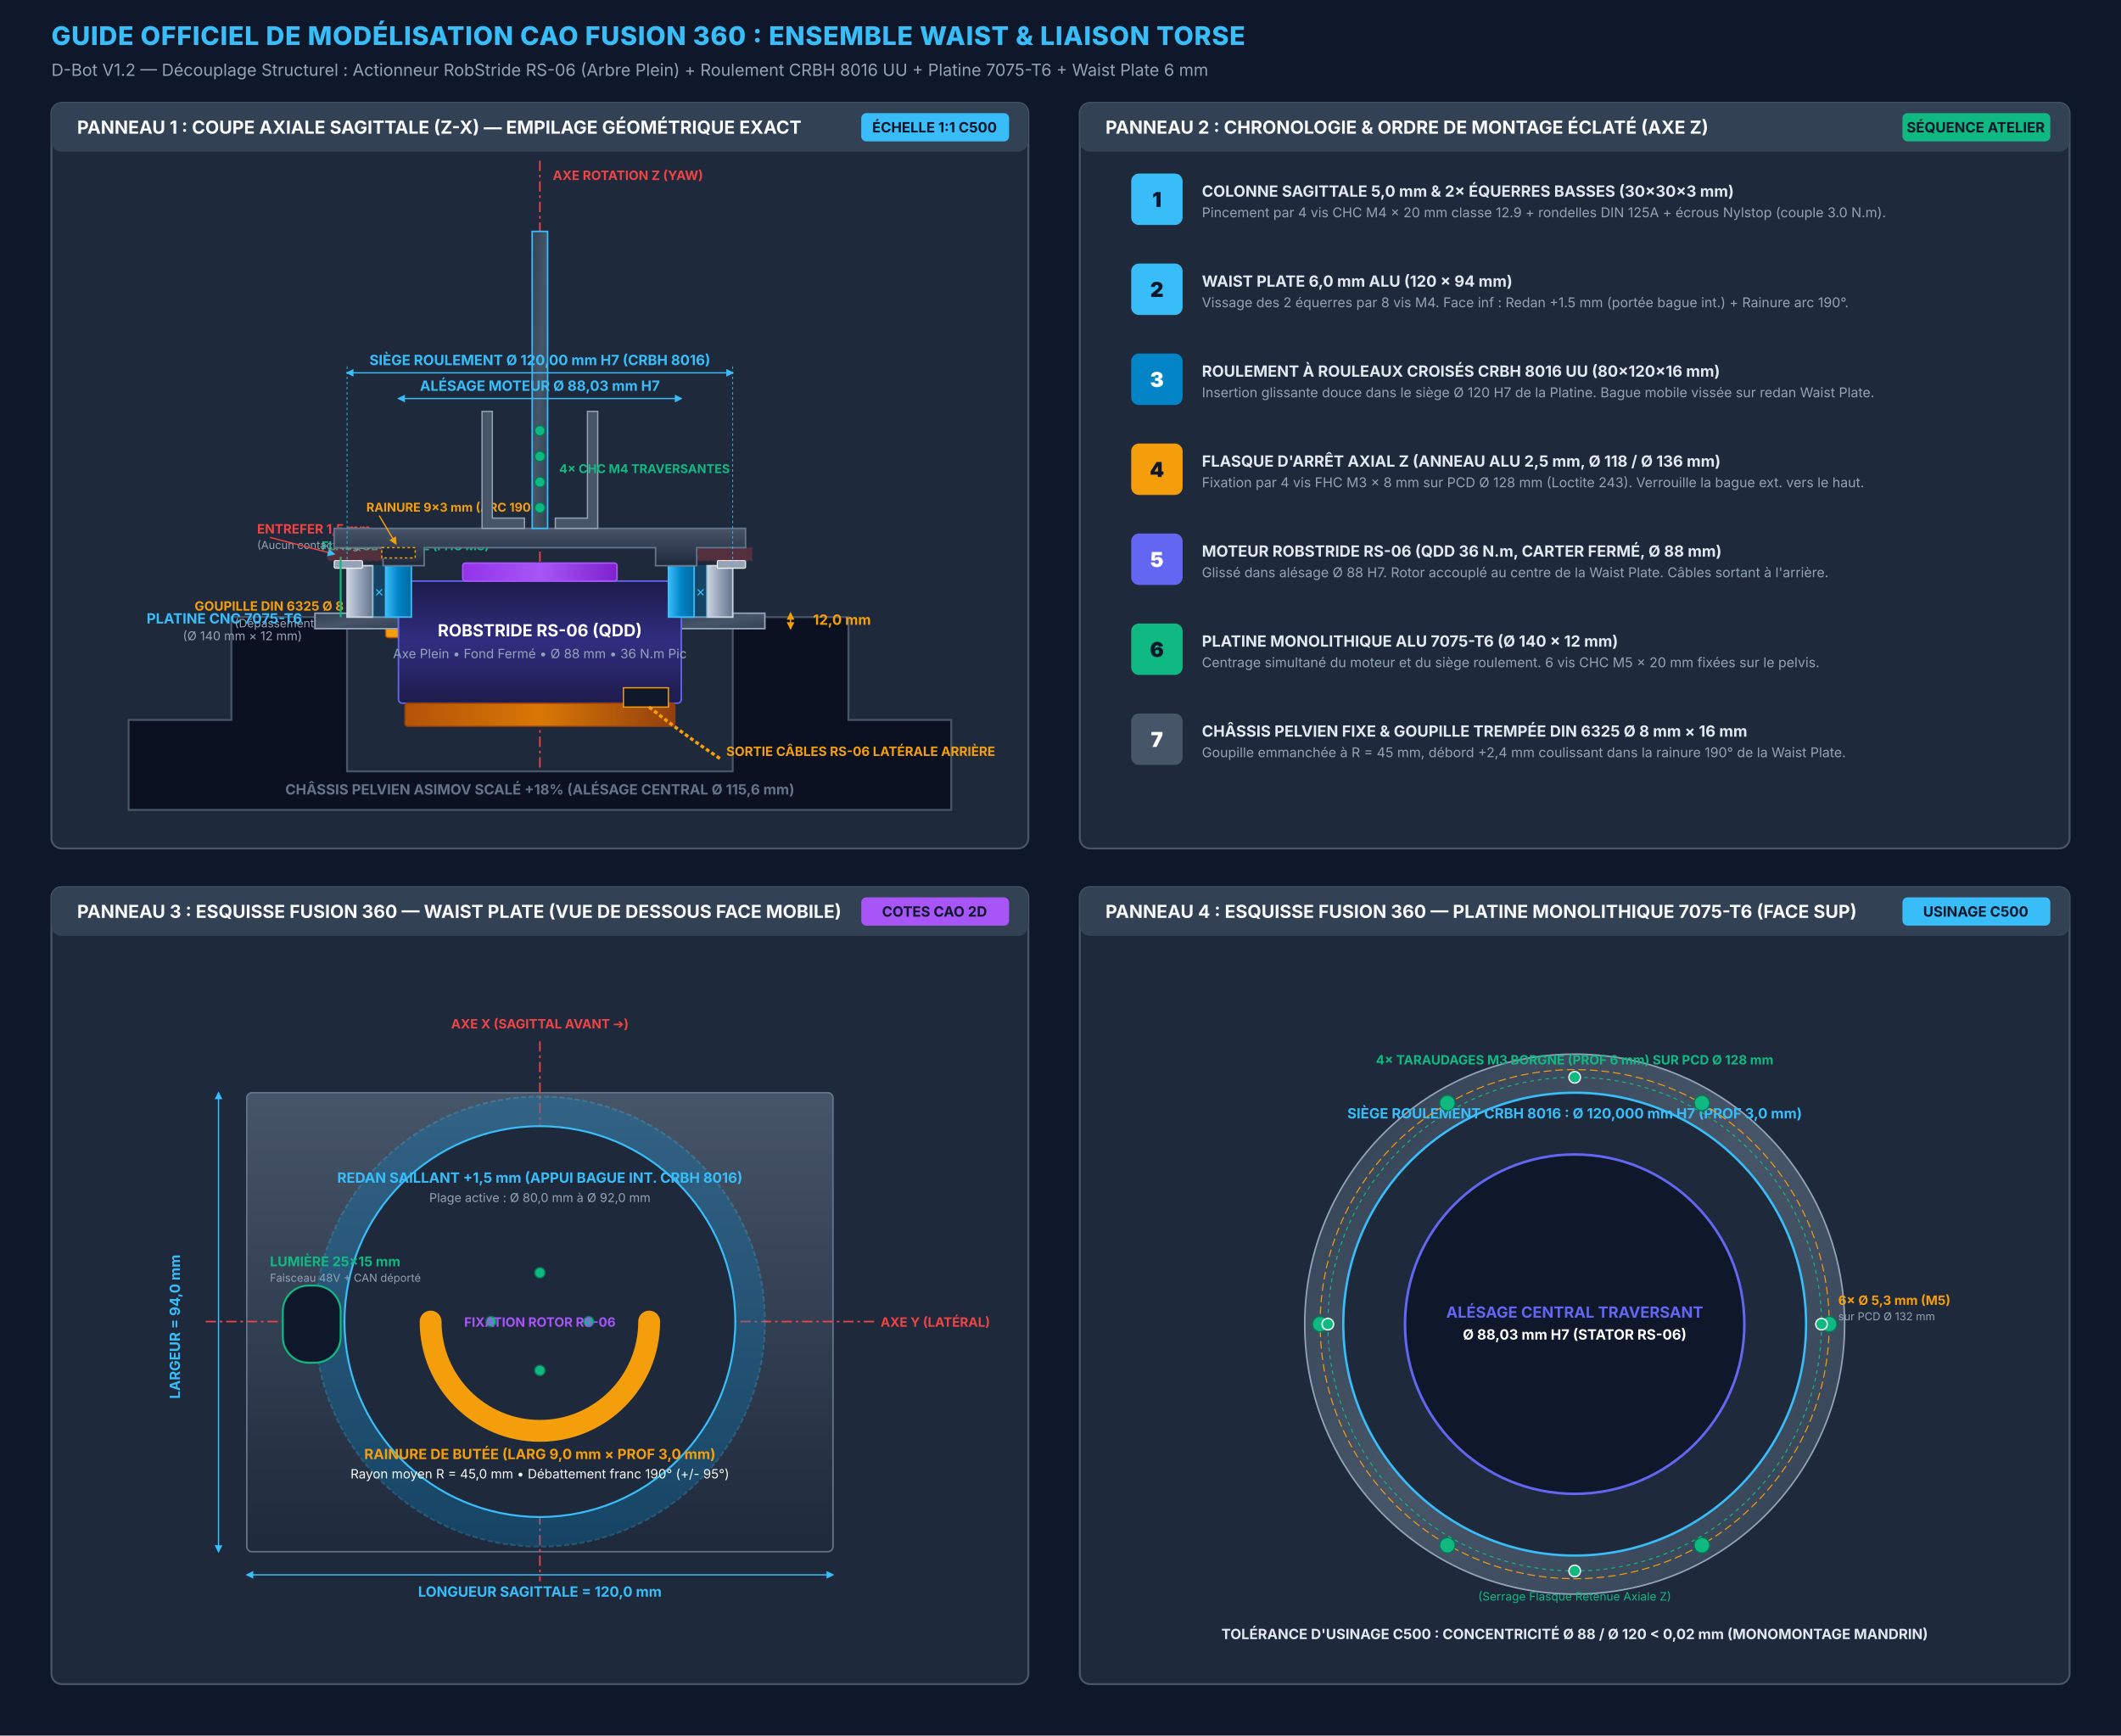
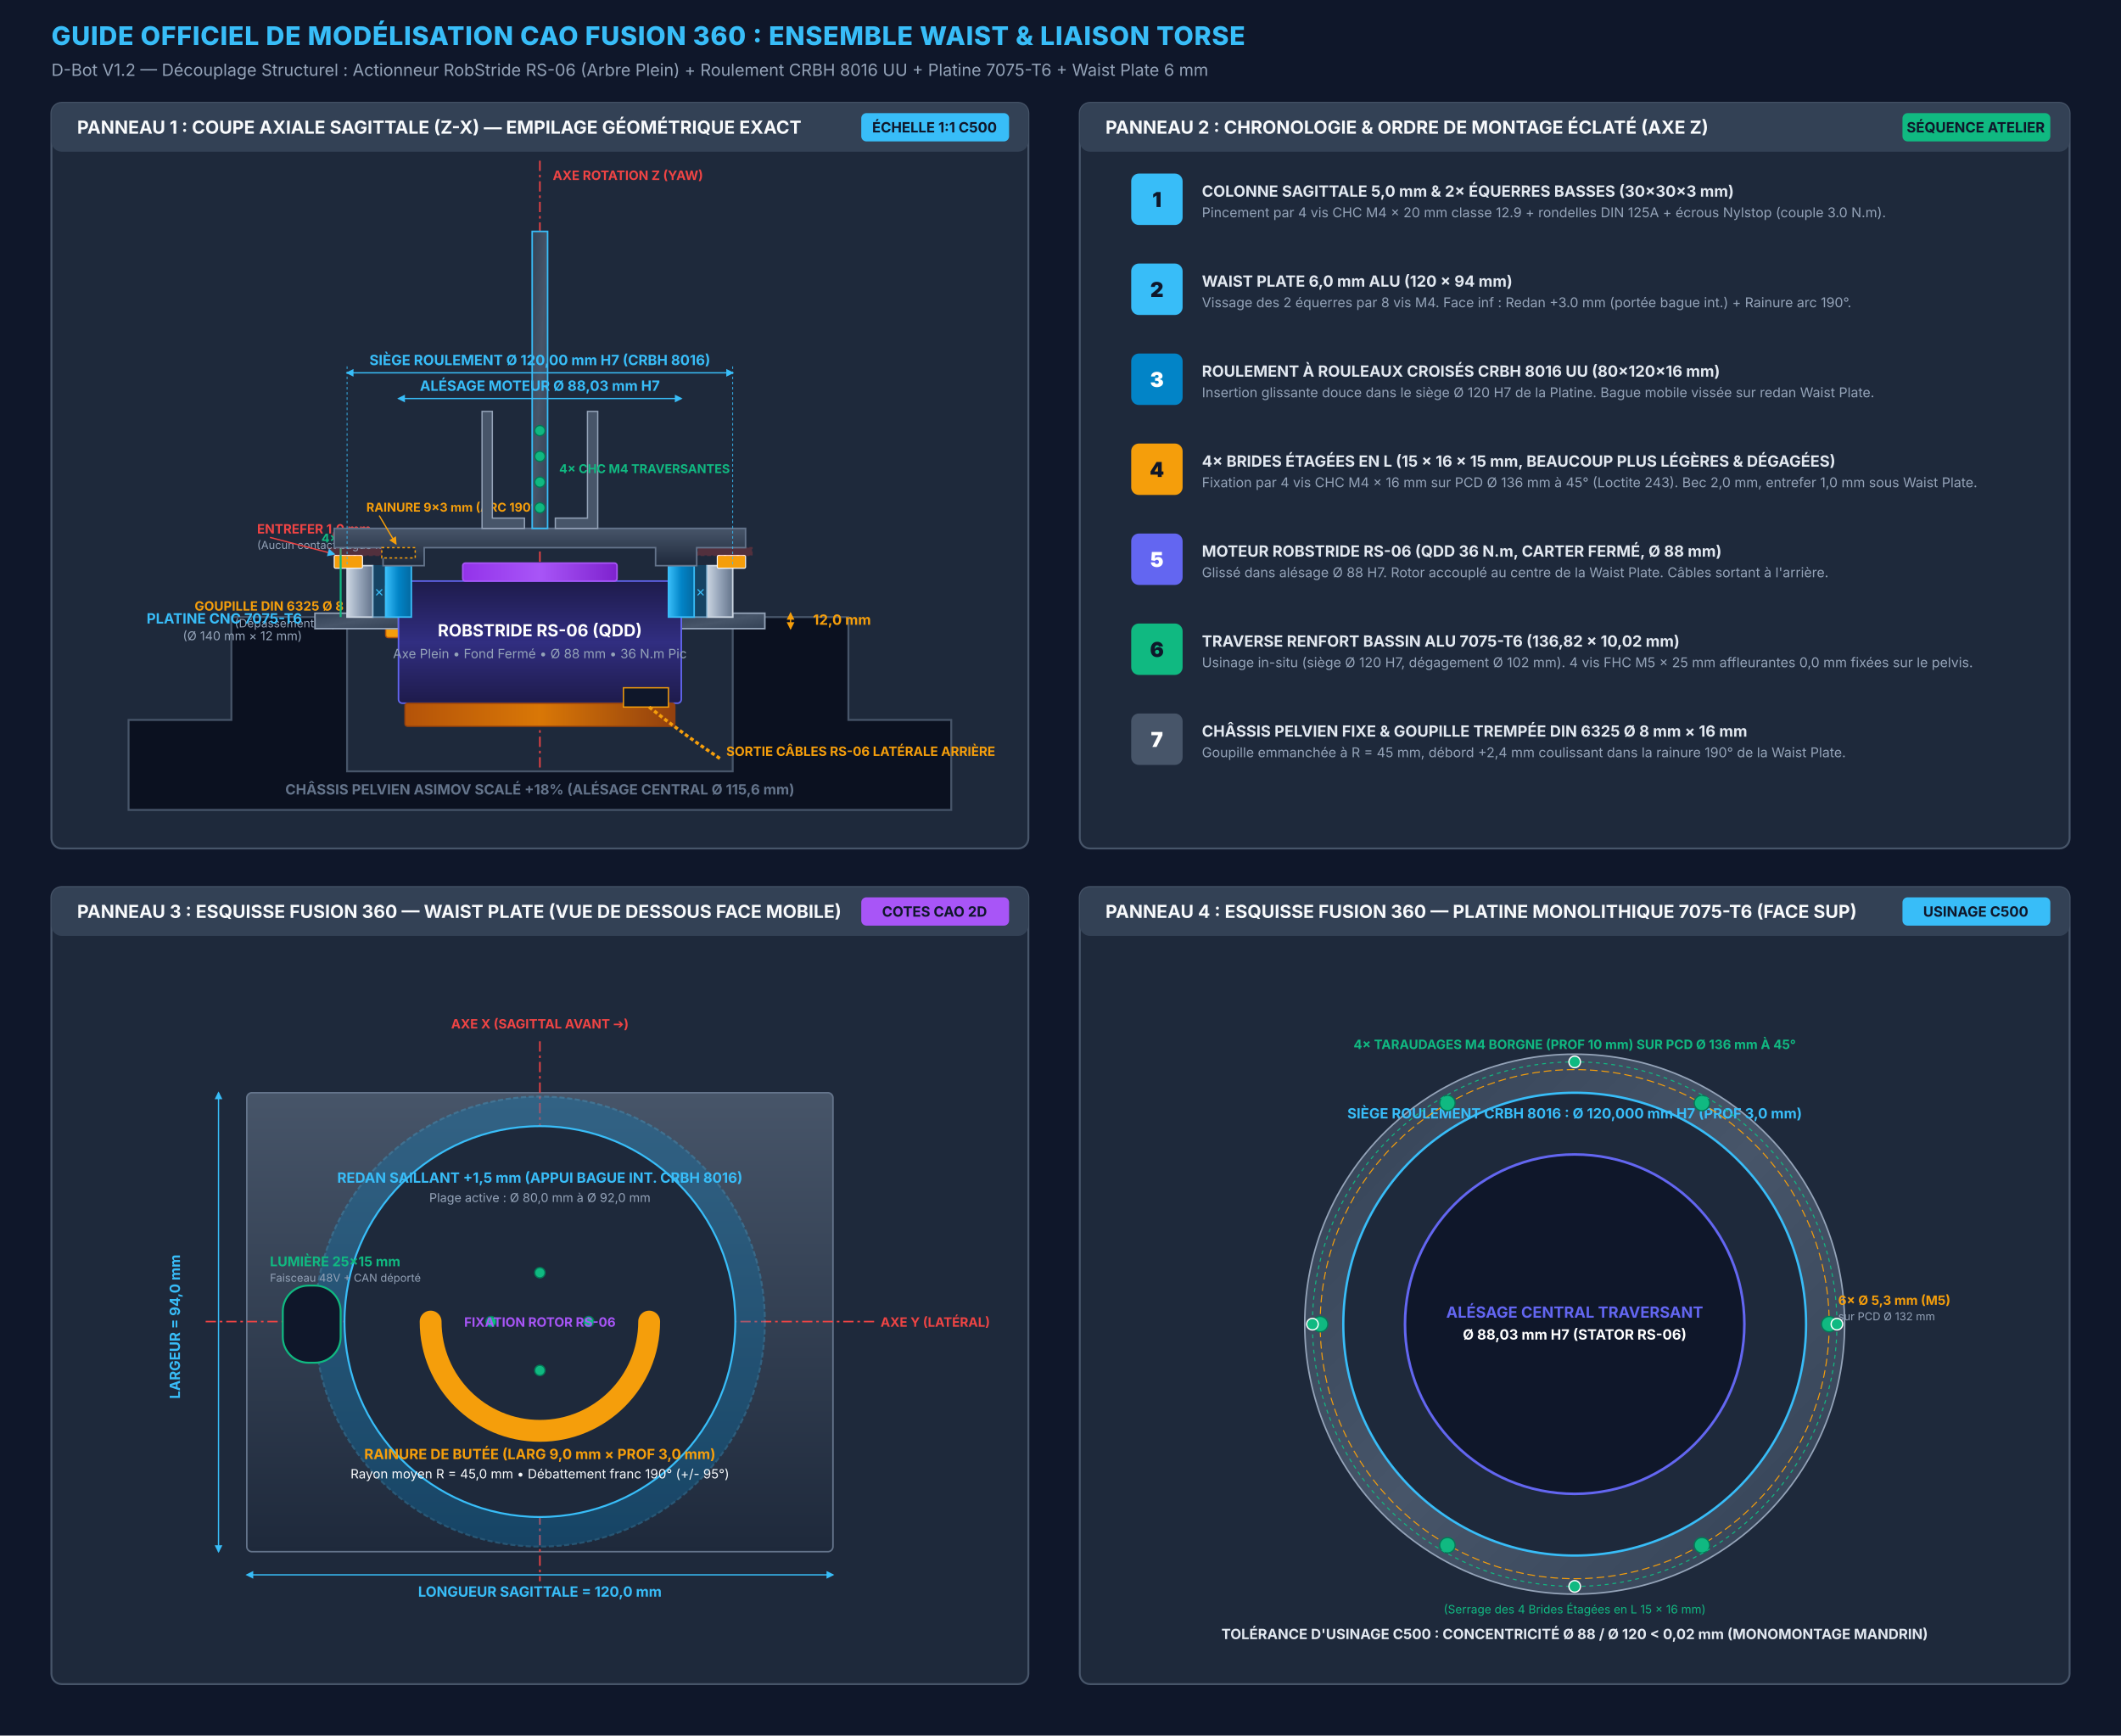
<svg xmlns="http://www.w3.org/2000/svg" viewBox="0 0 1650 1350" width="100%" height="100%">
  <defs>
    <style>
      .bg-canvas { fill: #0f172a; }
      .panel-card { fill: #1e293b; stroke: #475569; stroke-width: 1.5; rx: 8; }
      .grid-line { stroke: #2a3449; stroke-width: 0.6; stroke-dasharray: 4,4; }
      .title-main { font-family: 'Inter', sans-serif; font-size: 20px; font-weight: 800; fill: #38bdf8; letter-spacing: 0.5px; }
      .title-sub { font-family: 'Inter', sans-serif; font-size: 13px; fill: #94a3b8; }
      .panel-header { font-family: 'Inter', sans-serif; font-size: 14px; font-weight: 700; fill: #f8fafc; }
      .badge-text { font-family: 'Inter', sans-serif; font-size: 11px; font-weight: bold; fill: #0f172a; }
      .dim-line { stroke: #38bdf8; stroke-width: 1; marker-start: url(#arrow-start); marker-end: url(#arrow-end); }
      .dim-line-sec { stroke: #f59e0b; stroke-width: 1; marker-start: url(#arrow-start-amber); marker-end: url(#arrow-end-amber); }
      .dim-text { font-family: 'Inter', sans-serif; font-size: 11px; font-weight: bold; fill: #38bdf8; text-anchor: middle; }
      .dim-text-amber { font-family: 'Inter', sans-serif; font-size: 11px; font-weight: bold; fill: #f59e0b; text-anchor: middle; }
      .callout-title { font-family: 'Inter', sans-serif; font-size: 12px; font-weight: bold; fill: #e2e8f0; }
      .callout-desc { font-family: 'Inter', sans-serif; font-size: 10.5px; fill: #94a3b8; }
      .axis-center { stroke: #ef4444; stroke-width: 1.2; stroke-dasharray: 8,3,2,3; }
      .part-alu7075 { fill: url(#gradAlu7075); stroke: #94a3b8; stroke-width: 1.2; }
      .part-alu6061 { fill: url(#gradAlu6061); stroke: #64748b; stroke-width: 1.2; }
      .part-bearing-ext { fill: url(#gradSteelExt); stroke: #cbd5e1; stroke-width: 1.2; }
      .part-bearing-int { fill: url(#gradSteelInt); stroke: #38bdf8; stroke-width: 1.2; }
      .part-motor-stator { fill: url(#gradMotorStator); stroke: #6366f1; stroke-width: 1.2; }
      .part-motor-rotor { fill: url(#gradMotorRotor); stroke: #a855f7; stroke-width: 1.2; }
      .part-screw { fill: #10b981; stroke: #047857; stroke-width: 1; }
      .part-pin { fill: #f59e0b; stroke: #b45309; stroke-width: 1; }
      .gap-highlight { fill: #ef4444; opacity: 0.25; stroke: #ef4444; stroke-width: 1; stroke-dasharray: 3,2; }
    </style>
    <marker id="arrow-end" markerWidth="6" markerHeight="6" refX="5" refY="3" orient="auto">
      <path d="M 0 0 L 6 3 L 0 6 z" fill="#38bdf8" />
    </marker>
    <marker id="arrow-start" markerWidth="6" markerHeight="6" refX="1" refY="3" orient="auto">
      <path d="M 6 0 L 0 3 L 6 6 z" fill="#38bdf8" />
    </marker>
    <marker id="arrow-end-amber" markerWidth="6" markerHeight="6" refX="5" refY="3" orient="auto">
      <path d="M 0 0 L 6 3 L 0 6 z" fill="#f59e0b" />
    </marker>
    <marker id="arrow-start-amber" markerWidth="6" markerHeight="6" refX="1" refY="3" orient="auto">
      <path d="M 6 0 L 0 3 L 6 6 z" fill="#f59e0b" />
    </marker>
    <linearGradient id="gradAlu7075" x1="0" y1="0" x2="1" y2="1">
      <stop offset="0%" stop-color="#334155" />
      <stop offset="50%" stop-color="#475569" />
      <stop offset="100%" stop-color="#334155" />
    </linearGradient>
    <linearGradient id="gradAlu6061" x1="0" y1="0" x2="0" y2="1">
      <stop offset="0%" stop-color="#475569" />
      <stop offset="100%" stop-color="#1e293b" />
    </linearGradient>
    <linearGradient id="gradSteelExt" x1="0" y1="0" x2="1" y2="0">
      <stop offset="0%" stop-color="#cbd5e1" />
      <stop offset="50%" stop-color="#94a3b8" />
      <stop offset="100%" stop-color="#64748b" />
    </linearGradient>
    <linearGradient id="gradSteelInt" x1="0" y1="0" x2="1" y2="0">
      <stop offset="0%" stop-color="#38bdf8" />
      <stop offset="50%" stop-color="#0284c7" />
      <stop offset="100%" stop-color="#0369a1" />
    </linearGradient>
    <linearGradient id="gradMotorStator" x1="0" y1="0" x2="0" y2="1">
      <stop offset="0%" stop-color="#1e1b4b" />
      <stop offset="50%" stop-color="#312e81" />
      <stop offset="100%" stop-color="#1e1b4b" />
    </linearGradient>
    <linearGradient id="gradMotorRotor" x1="0" y1="0" x2="1" y2="0">
      <stop offset="0%" stop-color="#9333ea" />
      <stop offset="50%" stop-color="#a855f7" />
      <stop offset="100%" stop-color="#7e22ce" />
    </linearGradient>
    <linearGradient id="gradCopper" x1="0" y1="0" x2="1" y2="0">
      <stop offset="0%" stop-color="#b45309" />
      <stop offset="50%" stop-color="#d97706" />
      <stop offset="100%" stop-color="#92400e" />
    </linearGradient>
  </defs>
  <rect width="1650" height="1350" class="bg-canvas" />
  <g transform="translate(40, 35)">
    <text x="0" y="0" class="title-main">GUIDE OFFICIEL DE MODÉLISATION CAO FUSION 360 : ENSEMBLE WAIST &amp; LIAISON TORSE</text>
    <text x="0" y="24" class="title-sub">D-Bot V1.2 — Découplage Structurel : Actionneur RobStride RS-06 (Arbre Plein) + Roulement CRBH 8016 UU + Platine 7075-T6 + Waist Plate 6 mm</text>
  </g>
  <g transform="translate(40, 80)">
    <rect width="760" height="580" class="panel-card" />
    <rect x="0" y="0" width="760" height="38" rx="8" fill="#334155" />
    <text x="20" y="24" class="panel-header">PANNEAU 1 : COUPE AXIALE SAGITTALE (Z-X) — EMPILAGE GÉOMÉTRIQUE EXACT</text>
    <rect x="630" y="8" width="115" height="22" rx="4" fill="#38bdf8" />
    <text x="687" y="23" class="badge-text" text-anchor="middle">ÉCHELLE 1:1 C500</text>
    <line x1="380" y1="45" x2="380" y2="550" class="axis-center" />
    <text x="390" y="60" fill="#ef4444" font-family="Inter" font-size="10" font-weight="bold">AXE ROTATION Z (YAW)</text>
    <path d="M 60 480 L 140 480 L 140 400 L 230 400 L 230 520 L 530 520 L 530 400 L 620 400 L 620 480 L 700 480 L 700 550 L 60 550 Z" fill="#0b1120" stroke="#475569" stroke-width="1.5" />
    <text x="380" y="538" fill="#64748b" font-family="Inter" font-size="11" font-weight="bold" text-anchor="middle">CHÂSSIS PELVIEN ASIMOV SCALÉ +18% (ALÉSAGE CENTRAL Ø 115,6 mm)</text>
    <rect x="260" y="374" width="20" height="42" rx="2" class="part-pin" />
    <text x="248" y="395" fill="#f59e0b" font-family="Inter" font-size="10" font-weight="bold" text-anchor="end">GOUPILLE DIN 6325 Ø 8 mm</text>
    <text x="248" y="408" fill="#94a3b8" font-family="Inter" font-size="9" text-anchor="end">(Dépassement +2,4 mm)</text>
    <path d="M 205 409 L 205 397 L 230 397 L 230 400 L 270 400 L 270 409 Z" class="part-alu7075" />
    <path d="M 555 409 L 555 397 L 530 397 L 530 400 L 490 400 L 490 409 Z" class="part-alu7075" />
    <text x="195" y="405" fill="#38bdf8" font-family="Inter" font-size="11" font-weight="bold" text-anchor="end">PLATINE CNC 7075-T6</text>
    <text x="195" y="418" fill="#94a3b8" font-family="Inter" font-size="9.5" text-anchor="end">(Ø 140 mm × 12 mm)</text>
    <rect x="270" y="372" width="220" height="95" rx="3" class="part-motor-stator" />
    <rect x="275" y="467" width="210" height="18" rx="2" fill="url(#gradCopper)" stroke="#92400e" stroke-width="1" />
    <rect x="445" y="455" width="35" height="15" fill="#0f172a" stroke="#f59e0b" stroke-width="1" />
    <path d="M 465 470 Q 490 490 520 510" stroke="#f59e0b" stroke-width="2.5" fill="none" stroke-dasharray="3,2" />
    <text x="525" y="508" fill="#f59e0b" font-family="Inter" font-size="10" font-weight="bold">SORTIE CÂBLES RS-06 LATÉRALE ARRIÈRE</text>
    <rect x="320" y="358" width="120" height="14" rx="2" class="part-motor-rotor" />
    <text x="380" y="415" fill="#ffffff" font-family="Inter" font-size="13" font-weight="bold" text-anchor="middle">ROBSTRIDE RS-06 (QDD)</text>
    <text x="380" y="432" fill="#94a3b8" font-family="Inter" font-size="10" text-anchor="middle">Axe Plein • Fond Fermé • Ø 88 mm • 36 N.m Pic</text>
    <rect x="230" y="360" width="20" height="40" class="part-bearing-ext" />
    <rect x="510" y="360" width="20" height="40" class="part-bearing-ext" />
    <rect x="250" y="360" width="10" height="40" fill="#0284c7" opacity="0.3" stroke="#0284c7" stroke-width="0.8" />
    <text x="255" y="384" fill="#38bdf8" font-family="Inter" font-size="9" text-anchor="middle">✕</text>
    <rect x="500" y="360" width="10" height="40" fill="#0284c7" opacity="0.3" stroke="#0284c7" stroke-width="0.8" />
    <text x="505" y="384" fill="#38bdf8" font-family="Inter" font-size="9" text-anchor="middle">✕</text>
    <rect x="260" y="360" width="20" height="40" class="part-bearing-int" />
    <rect x="480" y="360" width="20" height="40" class="part-bearing-int" />
-     <rect x="220" y="356" width="22" height="6" rx="1" fill="#94a3b8" stroke="#f8fafc" stroke-width="0.8" />
-     <rect x="518" y="356" width="22" height="6" rx="1" fill="#94a3b8" stroke="#f8fafc" stroke-width="0.8" />
-     <line x1="225" y1="353" x2="225" y2="400" stroke="#10b981" stroke-width="1.5" />
-     <text x="210" y="348" fill="#10b981" font-family="Inter" font-size="9.5" font-weight="bold">FLASQUE AXIAL Z (FHC M3)</text>
-     <rect x="215" y="346" width="42" height="10" class="gap-highlight" />
-     <rect x="503" y="346" width="42" height="10" class="gap-highlight" />
-     <text x="160" y="335" fill="#ef4444" font-family="Inter" font-size="10" font-weight="bold">ENTREFER 1,5 mm</text>
+     <rect x="220" y="352" width="22" height="10" rx="1" fill="#f59e0b" stroke="#f8fafc" stroke-width="0.8" />
+     <rect x="518" y="352" width="22" height="10" rx="1" fill="#f59e0b" stroke="#f8fafc" stroke-width="0.8" />
+     <line x1="225" y1="345" x2="225" y2="400" stroke="#10b981" stroke-width="1.5" />
+     <text x="210" y="342" fill="#10b981" font-family="Inter" font-size="9.5" font-weight="bold">4× BRIDES EN L (CHC M4)</text>
+     <rect x="215" y="346" width="42" height="6" class="gap-highlight" />
+     <rect x="503" y="346" width="42" height="6" class="gap-highlight" />
+     <text x="160" y="335" fill="#ef4444" font-family="Inter" font-size="10" font-weight="bold">ENTREFER 1,0 mm</text>
    <text x="160" y="347" fill="#94a3b8" font-family="Inter" font-size="8.5">(Aucun contact bague fixe)</text>
    <path d="M 170 338 L 220 351" stroke="#ef4444" stroke-width="1" marker-end="url(#arrow-end)" />
    <path d="M 220 346 L 258 346 L 258 360 L 290 360 L 290 346 L 470 346 L 470 360 L 502 360 L 502 346 L 540 346 L 540 331 L 220 331 Z" class="part-alu6061" />
    <rect x="257" y="346" width="26" height="8" fill="#1e293b" stroke="#f59e0b" stroke-width="1" stroke-dasharray="2,2" />
    <text x="245" y="318" fill="#f59e0b" font-family="Inter" font-size="9.5" font-weight="bold">RAINURE 9×3 mm (ARC 190°)</text>
    <path d="M 255 321 L 268 343" stroke="#f59e0b" stroke-width="1" marker-end="url(#arrow-end-amber)" />
    <path d="M 335 331 L 335 240 L 343 240 L 343 323 L 368 323 L 368 331 Z" fill="#475569" stroke="#94a3b8" stroke-width="1" />
    <path d="M 425 331 L 425 240 L 417 240 L 417 323 L 392 323 L 392 331 Z" fill="#475569" stroke="#94a3b8" stroke-width="1" />
    <rect x="374" y="100" width="12" height="231" fill="url(#gradAlu7075)" stroke="#38bdf8" stroke-width="1.2" />
    <circle cx="380" cy="255" r="4" class="part-screw" />
    <circle cx="380" cy="275" r="4" class="part-screw" />
    <circle cx="380" cy="295" r="4" class="part-screw" />
    <circle cx="380" cy="315" r="4" class="part-screw" />
    <text x="395" y="288" fill="#10b981" font-family="Inter" font-size="9.5" font-weight="bold">4× CHC M4 TRAVERSANTES</text>
    <line x1="230" y1="210" x2="530" y2="210" class="dim-line" />
    <text x="380" y="204" class="dim-text">SIÈGE ROULEMENT Ø 120,00 mm H7 (CRBH 8016)</text>
    <line x1="230" y1="205" x2="230" y2="360" stroke="#38bdf8" stroke-width="0.6" stroke-dasharray="2,2" />
    <line x1="530" y1="205" x2="530" y2="360" stroke="#38bdf8" stroke-width="0.6" stroke-dasharray="2,2" />
    <line x1="270" y1="230" x2="490" y2="230" class="dim-line" />
    <text x="380" y="224" class="dim-text">ALÉSAGE MOTEUR Ø 88,03 mm H7</text>
    <line x1="575" y1="397" x2="575" y2="409" class="dim-line-sec" />
    <text x="615" y="406" class="dim-text-amber">12,0 mm</text>
  </g>
  <g transform="translate(840, 80)">
    <rect width="770" height="580" class="panel-card" />
    <rect x="0" y="0" width="770" height="38" rx="8" fill="#334155" />
    <text x="20" y="24" class="panel-header">PANNEAU 2 : CHRONOLOGIE &amp; ORDRE DE MONTAGE ÉCLATÉ (AXE Z)</text>
    <rect x="640" y="8" width="115" height="22" rx="4" fill="#10b981" />
    <text x="697" y="23" class="badge-text" text-anchor="middle">SÉQUENCE ATELIER</text>
    <g transform="translate(40, 55)">
      <rect x="0" y="0" width="40" height="40" rx="6" fill="#38bdf8" />
      <text x="20" y="26" fill="#0f172a" font-family="Inter" font-size="16" font-weight="900" text-anchor="middle">1</text>
      <text x="55" y="18" class="callout-title">COLONNE SAGITTALE 5,0 mm &amp; 2× ÉQUERRES BASSES (30×30×3 mm)</text>
      <text x="55" y="34" class="callout-desc">Pincement par 4 vis CHC M4 × 20 mm classe 12.9 + rondelles DIN 125A + écrous Nylstop (couple 3.0 N.m).</text>
    </g>
    <g transform="translate(40, 125)">
      <rect x="0" y="0" width="40" height="40" rx="6" fill="#38bdf8" />
      <text x="20" y="26" fill="#0f172a" font-family="Inter" font-size="16" font-weight="900" text-anchor="middle">2</text>
      <text x="55" y="18" class="callout-title">WAIST PLATE 6,0 mm ALU (120 × 94 mm)</text>
-       <text x="55" y="34" class="callout-desc">Vissage des 2 équerres par 8 vis M4. Face inf : Redan +1.5 mm (portée bague int.) + Rainure arc 190°.</text>
+       <text x="55" y="34" class="callout-desc">Vissage des 2 équerres par 8 vis M4. Face inf : Redan +3.0 mm (portée bague int.) + Rainure arc 190°.</text>
    </g>
    <g transform="translate(40, 195)">
      <rect x="0" y="0" width="40" height="40" rx="6" fill="#0284c7" />
      <text x="20" y="26" fill="#ffffff" font-family="Inter" font-size="16" font-weight="900" text-anchor="middle">3</text>
      <text x="55" y="18" class="callout-title">ROULEMENT À ROULEAUX CROISÉS CRBH 8016 UU (80×120×16 mm)</text>
      <text x="55" y="34" class="callout-desc">Insertion glissante douce dans le siège Ø 120 H7 de la Platine. Bague mobile vissée sur redan Waist Plate.</text>
    </g>
    <g transform="translate(40, 265)">
      <rect x="0" y="0" width="40" height="40" rx="6" fill="#f59e0b" />
      <text x="20" y="26" fill="#0f172a" font-family="Inter" font-size="16" font-weight="900" text-anchor="middle">4</text>
-       <text x="55" y="18" class="callout-title">FLASQUE D'ARRÊT AXIAL Z (ANNEAU ALU 2,5 mm, Ø 118 / Ø 136 mm)</text>
-       <text x="55" y="34" class="callout-desc">Fixation par 4 vis FHC M3 × 8 mm sur PCD Ø 128 mm (Loctite 243). Verrouille la bague ext. vers le haut.</text>
+       <text x="55" y="18" class="callout-title">4× BRIDES ÉTAGÉES EN L (15 × 16 × 15 mm, BEAUCOUP PLUS LÉGÈRES &amp; DÉGAGÉES)</text>
+       <text x="55" y="34" class="callout-desc">Fixation par 4 vis CHC M4 × 16 mm sur PCD Ø 136 mm à 45° (Loctite 243). Bec 2,0 mm, entrefer 1,0 mm sous Waist Plate.</text>
    </g>
    <g transform="translate(40, 335)">
      <rect x="0" y="0" width="40" height="40" rx="6" fill="#6366f1" />
      <text x="20" y="26" fill="#ffffff" font-family="Inter" font-size="16" font-weight="900" text-anchor="middle">5</text>
      <text x="55" y="18" class="callout-title">MOTEUR ROBSTRIDE RS-06 (QDD 36 N.m, CARTER FERMÉ, Ø 88 mm)</text>
      <text x="55" y="34" class="callout-desc">Glissé dans alésage Ø 88 H7. Rotor accouplé au centre de la Waist Plate. Câbles sortant à l'arrière.</text>
    </g>
    <g transform="translate(40, 405)">
      <rect x="0" y="0" width="40" height="40" rx="6" fill="#10b981" />
      <text x="20" y="26" fill="#0f172a" font-family="Inter" font-size="16" font-weight="900" text-anchor="middle">6</text>
-       <text x="55" y="18" class="callout-title">PLATINE MONOLITHIQUE ALU 7075-T6 (Ø 140 × 12 mm)</text>
-       <text x="55" y="34" class="callout-desc">Centrage simultané du moteur et du siège roulement. 6 vis CHC M5 × 20 mm fixées sur le pelvis.</text>
+       <text x="55" y="18" class="callout-title">TRAVERSE RENFORT BASSIN ALU 7075-T6 (136,82 × 10,02 mm)</text>
+       <text x="55" y="34" class="callout-desc">Usinage in-situ (siège Ø 120 H7, dégagement Ø 102 mm). 4 vis FHC M5 × 25 mm affleurantes 0,0 mm fixées sur le pelvis.</text>
    </g>
    <g transform="translate(40, 475)">
      <rect x="0" y="0" width="40" height="40" rx="6" fill="#475569" />
      <text x="20" y="26" fill="#ffffff" font-family="Inter" font-size="16" font-weight="900" text-anchor="middle">7</text>
      <text x="55" y="18" class="callout-title">CHÂSSIS PELVIEN FIXE &amp; GOUPILLE TREMPÉE DIN 6325 Ø 8 mm × 16 mm</text>
      <text x="55" y="34" class="callout-desc">Goupille emmanchée à R = 45 mm, débord +2,4 mm coulissant dans la rainure 190° de la Waist Plate.</text>
    </g>
  </g>
  <g transform="translate(40, 690)">
    <rect width="760" height="620" class="panel-card" />
    <rect x="0" y="0" width="760" height="38" rx="8" fill="#334155" />
    <text x="20" y="24" class="panel-header">PANNEAU 3 : ESQUISSE FUSION 360 — WAIST PLATE (VUE DE DESSOUS FACE MOBILE)</text>
    <rect x="630" y="8" width="115" height="22" rx="4" fill="#a855f7" />
    <text x="687" y="23" class="badge-text" text-anchor="middle">COTES CAO 2D</text>
    <rect x="152" y="160" width="456" height="357" rx="4" class="part-alu6061" />
    <line x1="380" y1="120" x2="380" y2="540" class="axis-center" />
    <line x1="120" y1="338" x2="640" y2="338" class="axis-center" />
    <text x="645" y="342" fill="#ef4444" font-family="Inter" font-size="10" font-weight="bold">AXE Y (LATÉRAL)</text>
    <text x="380" y="110" fill="#ef4444" font-family="Inter" font-size="10" font-weight="bold" text-anchor="middle">AXE X (SAGITTAL AVANT ➔)</text>
    <circle cx="380" cy="338" r="175" fill="#0284c7" opacity="0.3" stroke="#38bdf8" stroke-width="1.5" stroke-dasharray="4,2" />
    <circle cx="380" cy="338" r="152" fill="#1e293b" stroke="#38bdf8" stroke-width="1.5" />
    <text x="380" y="230" fill="#38bdf8" font-family="Inter" font-size="11" font-weight="bold" text-anchor="middle">REDAN SAILLANT +1,5 mm (APPUI BAGUE INT. CRBH 8016)</text>
    <text x="380" y="245" fill="#94a3b8" font-family="Inter" font-size="9.5" text-anchor="middle">Plage active : Ø 80,0 mm à Ø 92,0 mm</text>
    <path d="M 295 338 A 85 85 0 1 0 465 338" fill="none" stroke="#f59e0b" stroke-width="17" stroke-linecap="round" />
    <text x="380" y="445" fill="#f59e0b" font-family="Inter" font-size="11" font-weight="bold" text-anchor="middle">RAINURE DE BUTÉE (LARG 9,0 mm × PROF 3,0 mm)</text>
    <text x="380" y="460" fill="#f8fafc" font-family="Inter" font-size="10" text-anchor="middle">Rayon moyen R = 45,0 mm • Débattement franc 190° (+/- 95°)</text>
    <rect x="180" y="310" width="45" height="60" rx="20" fill="#0f172a" stroke="#10b981" stroke-width="1.5" />
    <text x="170" y="295" fill="#10b981" font-family="Inter" font-size="10.5" font-weight="bold">LUMIÈRE 25×15 mm</text>
    <text x="170" y="307" fill="#94a3b8" font-family="Inter" font-size="8.5">Faisceau 48V + CAN déporté</text>
    <circle cx="380" cy="300" r="4" class="part-screw" />
    <circle cx="380" cy="376" r="4" class="part-screw" />
    <circle cx="342" cy="338" r="4" class="part-screw" />
    <circle cx="418" cy="338" r="4" class="part-screw" />
    <text x="380" y="342" fill="#a855f7" font-family="Inter" font-size="10" font-weight="bold" text-anchor="middle">FIXATION ROTOR RS-06</text>
    <line x1="152" y1="535" x2="608" y2="535" class="dim-line" />
    <text x="380" y="552" class="dim-text">LONGUEUR SAGITTALE = 120,0 mm</text>
    <line x1="130" y1="160" x2="130" y2="517" class="dim-line" />
    <text x="100" y="342" class="dim-text" transform="rotate(-90 100 342)">LARGEUR = 94,0 mm</text>
  </g>
  <g transform="translate(840, 690)">
    <rect width="770" height="620" class="panel-card" />
    <rect x="0" y="0" width="770" height="38" rx="8" fill="#334155" />
    <text x="20" y="24" class="panel-header">PANNEAU 4 : ESQUISSE FUSION 360 — PLATINE MONOLITHIQUE 7075-T6 (FACE SUP)</text>
    <rect x="640" y="8" width="115" height="22" rx="4" fill="#38bdf8" />
    <text x="697" y="23" class="badge-text" text-anchor="middle">USINAGE C500</text>
    <circle cx="385" cy="340" r="210" class="part-alu7075" />
    <circle cx="385" cy="340" r="180" fill="#1e293b" stroke="#38bdf8" stroke-width="1.8" />
    <text x="385" y="180" fill="#38bdf8" font-family="Inter" font-size="11" font-weight="bold" text-anchor="middle">SIÈGE ROULEMENT CRBH 8016 : Ø 120,000 mm H7 (PROF 3,0 mm)</text>
    <circle cx="385" cy="340" r="132" fill="#0f172a" stroke="#6366f1" stroke-width="2" />
    <text x="385" y="335" fill="#6366f1" font-family="Inter" font-size="12" font-weight="bold" text-anchor="middle">ALÉSAGE CENTRAL TRAVERSANT</text>
    <text x="385" y="352" fill="#ffffff" font-family="Inter" font-size="11" font-weight="bold" text-anchor="middle">Ø 88,03 mm H7 (STATOR RS-06)</text>
    <circle cx="385" cy="340" r="198" fill="none" stroke="#f59e0b" stroke-width="0.8" stroke-dasharray="6,3" />
    <circle cx="583" cy="340" r="6" class="part-screw" />
    <circle cx="187" cy="340" r="6" class="part-screw" />
    <circle cx="484" cy="168" r="6" class="part-screw" />
    <circle cx="286" cy="168" r="6" class="part-screw" />
    <circle cx="484" cy="512" r="6" class="part-screw" />
    <circle cx="286" cy="512" r="6" class="part-screw" />
    <text x="590" y="325" fill="#f59e0b" font-family="Inter" font-size="10" font-weight="bold">6× Ø 5,3 mm (M5)</text>
    <text x="590" y="337" fill="#94a3b8" font-family="Inter" font-size="8.5">sur PCD Ø 132 mm</text>
-     <circle cx="385" cy="340" r="192" fill="none" stroke="#10b981" stroke-width="0.8" stroke-dasharray="3,3" />
-     <circle cx="385" cy="148" r="4.5" fill="#10b981" stroke="#ffffff" stroke-width="1" />
-     <circle cx="385" cy="532" r="4.5" fill="#10b981" stroke="#ffffff" stroke-width="1" />
-     <circle cx="193" cy="340" r="4.5" fill="#10b981" stroke="#ffffff" stroke-width="1" />
-     <circle cx="577" cy="340" r="4.5" fill="#10b981" stroke="#ffffff" stroke-width="1" />
-     <text x="385" y="138" fill="#10b981" font-family="Inter" font-size="10" font-weight="bold" text-anchor="middle">4× TARAUDAGES M3 BORGNE (PROF 6 mm) SUR PCD Ø 128 mm</text>
-     <text x="385" y="555" fill="#10b981" font-family="Inter" font-size="9" text-anchor="middle">(Serrage Flasque Retenue Axiale Z)</text>
+     <circle cx="385" cy="340" r="204" fill="none" stroke="#10b981" stroke-width="0.8" stroke-dasharray="3,3" />
+     <circle cx="385" cy="136" r="4.5" fill="#10b981" stroke="#ffffff" stroke-width="1" />
+     <circle cx="385" cy="544" r="4.5" fill="#10b981" stroke="#ffffff" stroke-width="1" />
+     <circle cx="181" cy="340" r="4.5" fill="#10b981" stroke="#ffffff" stroke-width="1" />
+     <circle cx="589" cy="340" r="4.5" fill="#10b981" stroke="#ffffff" stroke-width="1" />
+     <text x="385" y="126" fill="#10b981" font-family="Inter" font-size="10" font-weight="bold" text-anchor="middle">4× TARAUDAGES M4 BORGNE (PROF 10 mm) SUR PCD Ø 136 mm À 45°</text>
+     <text x="385" y="565" fill="#10b981" font-family="Inter" font-size="9" text-anchor="middle">(Serrage des 4 Brides Étagées en L 15 × 16 mm)</text>
    <text x="385" y="585" fill="#e2e8f0" font-family="Inter" font-size="11" font-weight="bold" text-anchor="middle">TOLÉRANCE D'USINAGE C500 : CONCENTRICITÉ Ø 88 / Ø 120 &lt; 0,02 mm (MONOMONTAGE MANDRIN)</text>
  </g>
</svg>
